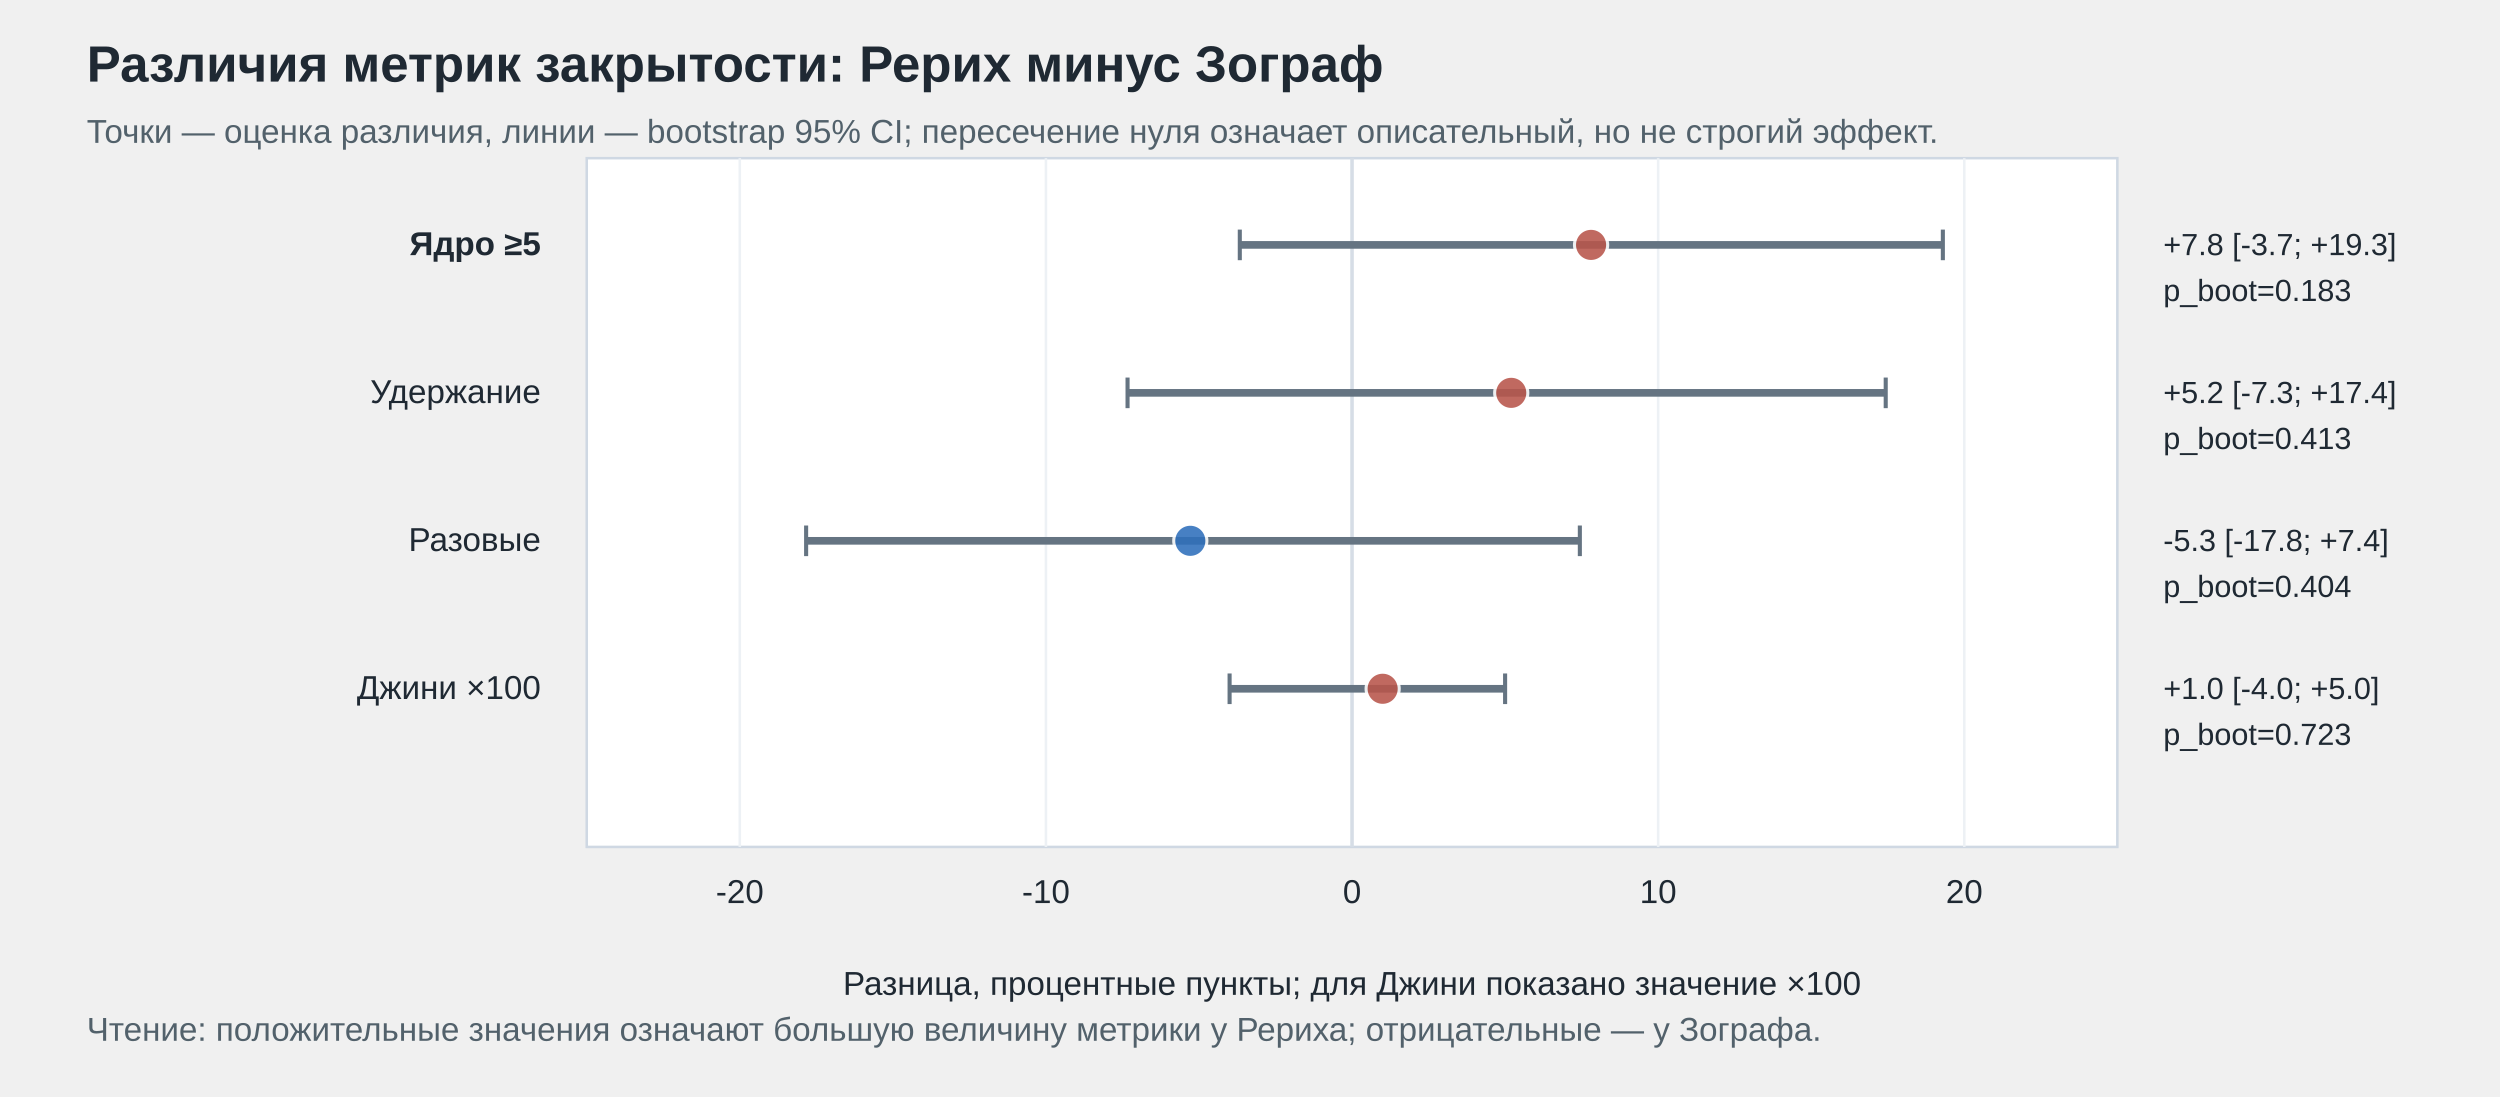
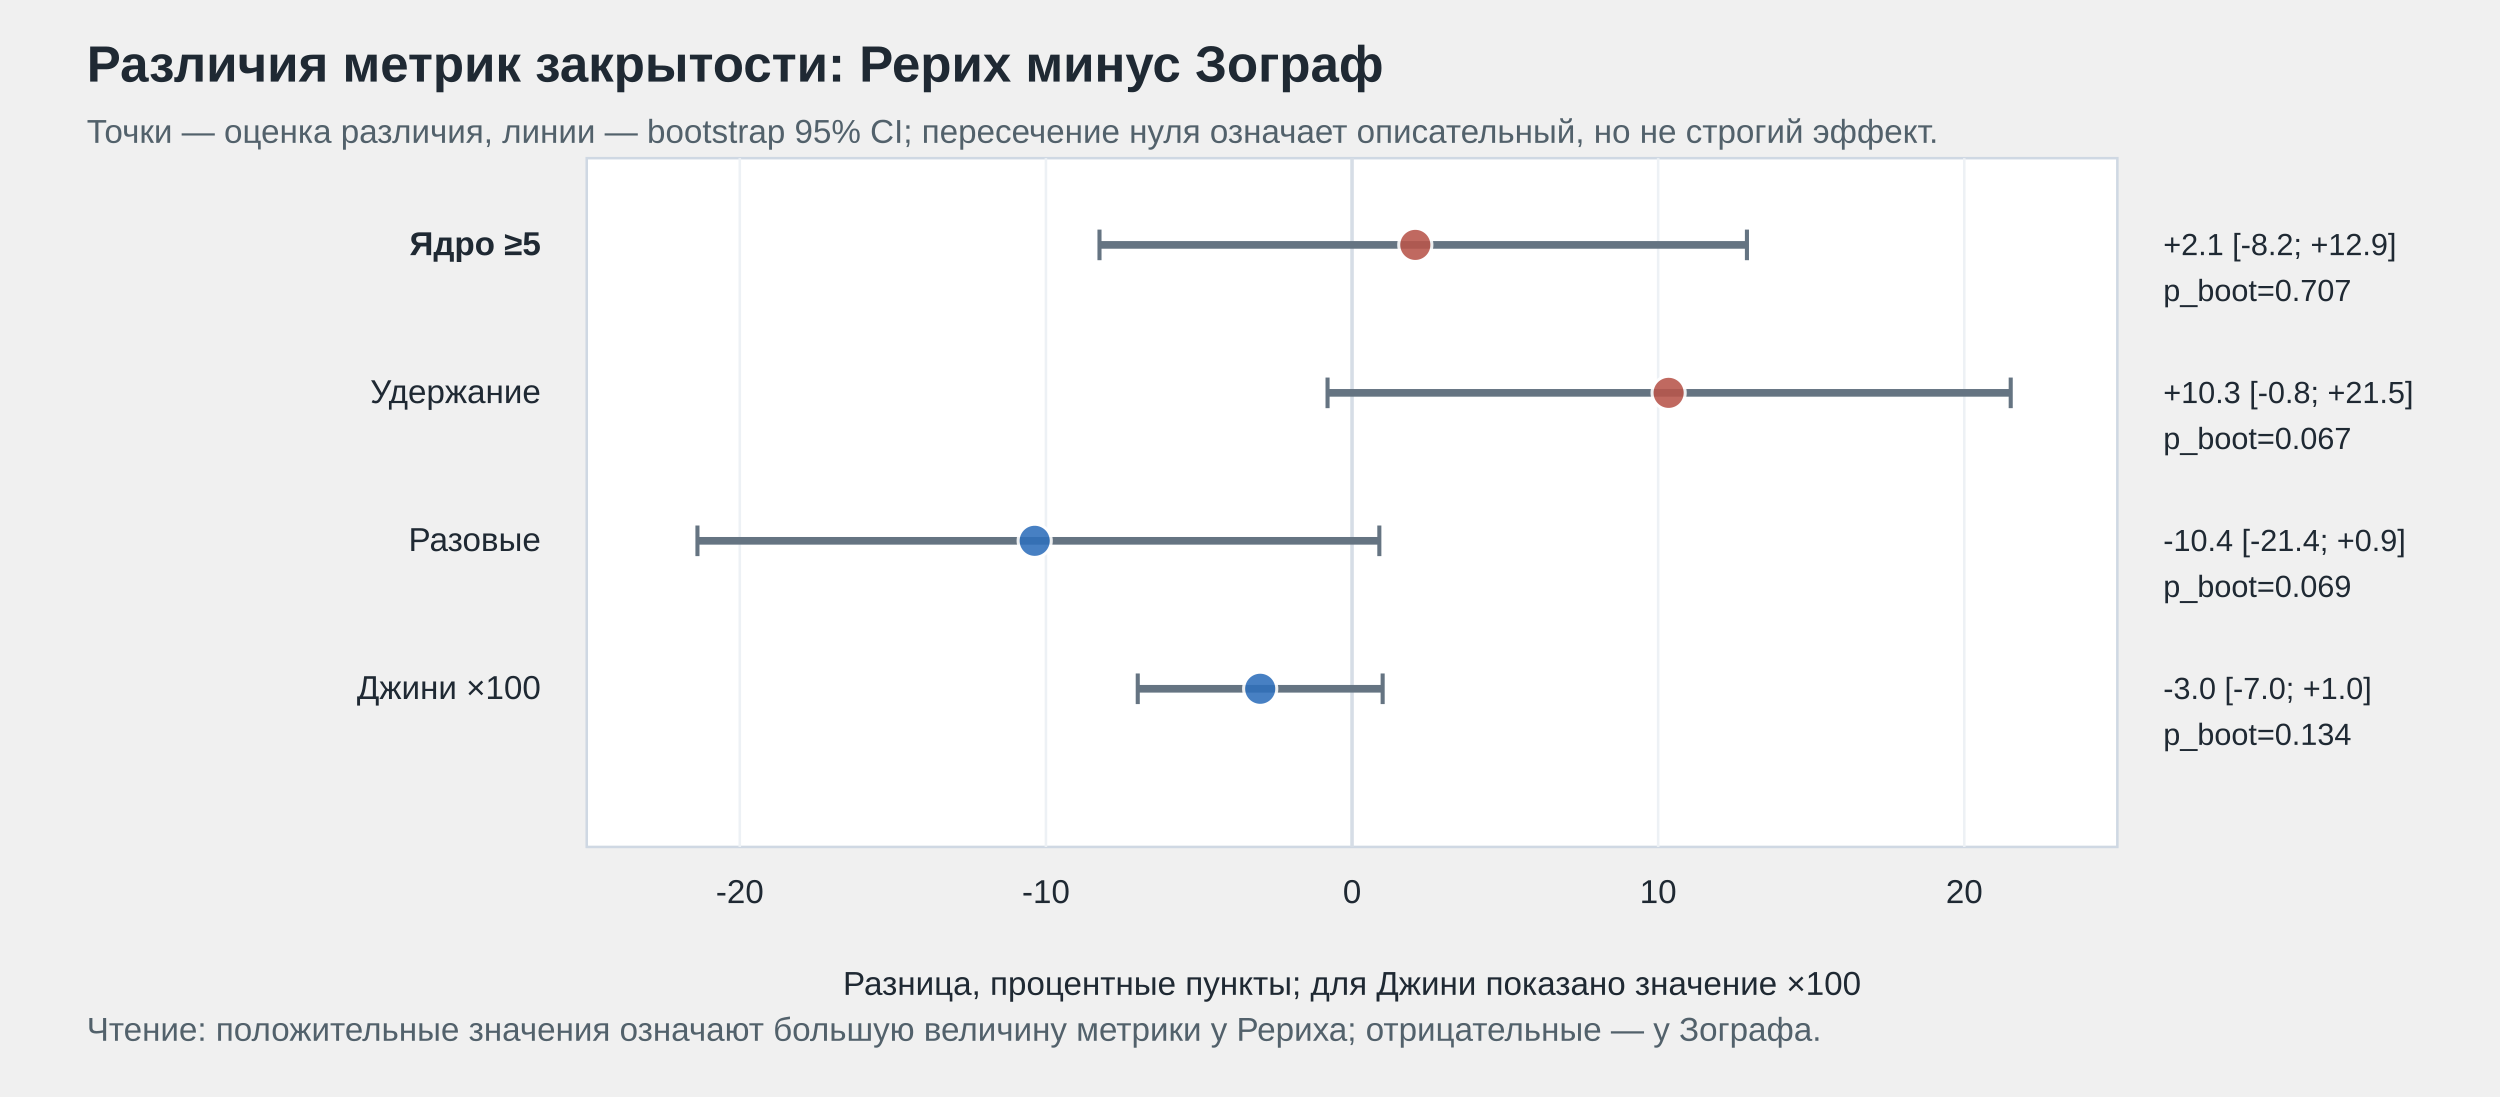
<svg xmlns="http://www.w3.org/2000/svg" width="980" height="430" viewBox="0 0 980 430">
  <style>
text{font-family:Arial,'Liberation Sans',sans-serif;fill:#1f2933}.small{font-size:12px}.axis{font-size:13px}.label{font-size:12px}.title{font-size:20px;font-weight:700}.subtitle{font-size:13px;fill:#52616b}.tick{stroke:#c9d2dc;stroke-width:1}.grid{stroke:#edf1f5;stroke-width:1}</style>
  <text x="34.0" y="32.0" class="title" text-anchor="start">Различия метрик закрытости: Рерих минус Зограф</text>
  <text x="34.0" y="56.0" class="subtitle" text-anchor="start">Точки — оценка различия, линии — bootstrap 95% CI; пересечение нуля означает описательный, но не строгий эффект.</text>
  <rect x="230.0" y="62.0" width="600.0" height="270.0" rx="0" fill="#ffffff" stroke="#cfd8e3" opacity="1.0" />
  <line x1="290.0" y1="62.0" x2="290.0" y2="332.0" stroke="#edf1f5" stroke-width="1" />
  <text x="290.0" y="354.0" class="axis" text-anchor="middle">-20</text>
  <line x1="410.0" y1="62.0" x2="410.0" y2="332.0" stroke="#edf1f5" stroke-width="1" />
  <text x="410.0" y="354.0" class="axis" text-anchor="middle">-10</text>
  <line x1="530.0" y1="62.0" x2="530.0" y2="332.0" stroke="#d6dde6" stroke-width="1.4" />
  <text x="530.0" y="354.0" class="axis" text-anchor="middle">0</text>
  <line x1="650.0" y1="62.0" x2="650.0" y2="332.0" stroke="#edf1f5" stroke-width="1" />
  <text x="650.0" y="354.0" class="axis" text-anchor="middle">10</text>
  <line x1="770.0" y1="62.0" x2="770.0" y2="332.0" stroke="#edf1f5" stroke-width="1" />
  <text x="770.0" y="354.0" class="axis" text-anchor="middle">20</text>
  <text x="530.0" y="390.0" class="axis" text-anchor="middle">Разница, процентные пункты; для Джини показано значение ×100</text>
  <text x="212.0" y="100.0" class="axis" text-anchor="end" font-weight="700">Ядро ≥5</text>
-   <line x1="486.0" y1="96.0" x2="761.6" y2="96.0" stroke="#657482" stroke-width="3" />
-   <line x1="486.0" y1="90.0" x2="486.0" y2="102.0" stroke="#657482" stroke-width="1.6" />
-   <line x1="761.6" y1="90.0" x2="761.6" y2="102.0" stroke="#657482" stroke-width="1.6" />
-   <circle cx="623.7" cy="96.0" r="6.5" fill="#b8554b" stroke="#ffffff" stroke-width="1.2" opacity="0.88" />
-   <text x="848.0" y="100.0" class="small" text-anchor="start">+7.8 [-3.7; +19.3]</text>
-   <text x="848.0" y="118.0" class="label" text-anchor="start">p_boot=0.183</text>
+   <line x1="431.0" y1="96.0" x2="684.8" y2="96.0" stroke="#657482" stroke-width="3" />
+   <line x1="431.0" y1="90.0" x2="431.0" y2="102.0" stroke="#657482" stroke-width="1.6" />
+   <line x1="684.8" y1="90.0" x2="684.8" y2="102.0" stroke="#657482" stroke-width="1.6" />
+   <circle cx="554.8" cy="96.0" r="6.5" fill="#b8554b" stroke="#ffffff" stroke-width="1.2" opacity="0.88" />
+   <text x="848.0" y="100.0" class="small" text-anchor="start">+2.1 [-8.2; +12.9]</text>
+   <text x="848.0" y="118.0" class="label" text-anchor="start">p_boot=0.707</text>
  <text x="212.0" y="158.0" class="axis" text-anchor="end">Удержание</text>
-   <line x1="442.0" y1="154.0" x2="739.2" y2="154.0" stroke="#657482" stroke-width="3" />
-   <line x1="442.0" y1="148.0" x2="442.0" y2="160.0" stroke="#657482" stroke-width="1.6" />
-   <line x1="739.2" y1="148.0" x2="739.2" y2="160.0" stroke="#657482" stroke-width="1.6" />
-   <circle cx="592.4" cy="154.0" r="6.5" fill="#b8554b" stroke="#ffffff" stroke-width="1.2" opacity="0.88" />
-   <text x="848.0" y="158.0" class="small" text-anchor="start">+5.2 [-7.3; +17.4]</text>
-   <text x="848.0" y="176.0" class="label" text-anchor="start">p_boot=0.413</text>
+   <line x1="520.4" y1="154.0" x2="788.2" y2="154.0" stroke="#657482" stroke-width="3" />
+   <line x1="520.4" y1="148.0" x2="520.4" y2="160.0" stroke="#657482" stroke-width="1.6" />
+   <line x1="788.2" y1="148.0" x2="788.2" y2="160.0" stroke="#657482" stroke-width="1.6" />
+   <circle cx="654.1" cy="154.0" r="6.5" fill="#b8554b" stroke="#ffffff" stroke-width="1.2" opacity="0.88" />
+   <text x="848.0" y="158.0" class="small" text-anchor="start">+10.3 [-0.8; +21.5]</text>
+   <text x="848.0" y="176.0" class="label" text-anchor="start">p_boot=0.067</text>
  <text x="212.0" y="216.0" class="axis" text-anchor="end">Разовые</text>
-   <line x1="316.0" y1="212.0" x2="619.3" y2="212.0" stroke="#657482" stroke-width="3" />
-   <line x1="316.0" y1="206.0" x2="316.0" y2="218.0" stroke="#657482" stroke-width="1.6" />
-   <line x1="619.3" y1="206.0" x2="619.3" y2="218.0" stroke="#657482" stroke-width="1.6" />
-   <circle cx="466.6" cy="212.0" r="6.5" fill="#2f6fbb" stroke="#ffffff" stroke-width="1.2" opacity="0.88" />
-   <text x="848.0" y="216.0" class="small" text-anchor="start">-5.3 [-17.8; +7.4]</text>
-   <text x="848.0" y="234.0" class="label" text-anchor="start">p_boot=0.404</text>
+   <line x1="273.4" y1="212.0" x2="540.7" y2="212.0" stroke="#657482" stroke-width="3" />
+   <line x1="273.4" y1="206.0" x2="273.4" y2="218.0" stroke="#657482" stroke-width="1.6" />
+   <line x1="540.7" y1="206.0" x2="540.7" y2="218.0" stroke="#657482" stroke-width="1.6" />
+   <circle cx="405.6" cy="212.0" r="6.5" fill="#2f6fbb" stroke="#ffffff" stroke-width="1.2" opacity="0.88" />
+   <text x="848.0" y="216.0" class="small" text-anchor="start">-10.4 [-21.4; +0.9]</text>
+   <text x="848.0" y="234.0" class="label" text-anchor="start">p_boot=0.069</text>
  <text x="212.0" y="274.0" class="axis" text-anchor="end">Джини ×100</text>
-   <line x1="482.0" y1="270.0" x2="590.0" y2="270.0" stroke="#657482" stroke-width="3" />
-   <line x1="482.0" y1="264.0" x2="482.0" y2="276.0" stroke="#657482" stroke-width="1.6" />
-   <line x1="590.0" y1="264.0" x2="590.0" y2="276.0" stroke="#657482" stroke-width="1.6" />
-   <circle cx="542.0" cy="270.0" r="6.5" fill="#b8554b" stroke="#ffffff" stroke-width="1.2" opacity="0.88" />
-   <text x="848.0" y="274.0" class="small" text-anchor="start">+1.0 [-4.0; +5.0]</text>
-   <text x="848.0" y="292.0" class="label" text-anchor="start">p_boot=0.723</text>
+   <line x1="446.0" y1="270.0" x2="542.0" y2="270.0" stroke="#657482" stroke-width="3" />
+   <line x1="446.0" y1="264.0" x2="446.0" y2="276.0" stroke="#657482" stroke-width="1.6" />
+   <line x1="542.0" y1="264.0" x2="542.0" y2="276.0" stroke="#657482" stroke-width="1.6" />
+   <circle cx="494.0" cy="270.0" r="6.5" fill="#2f6fbb" stroke="#ffffff" stroke-width="1.2" opacity="0.88" />
+   <text x="848.0" y="274.0" class="small" text-anchor="start">-3.0 [-7.0; +1.0]</text>
+   <text x="848.0" y="292.0" class="label" text-anchor="start">p_boot=0.134</text>
  <text x="34.0" y="408.0" class="subtitle" text-anchor="start">Чтение: положительные значения означают большую величину метрики у Рериха; отрицательные — у Зографа.</text>
</svg>
